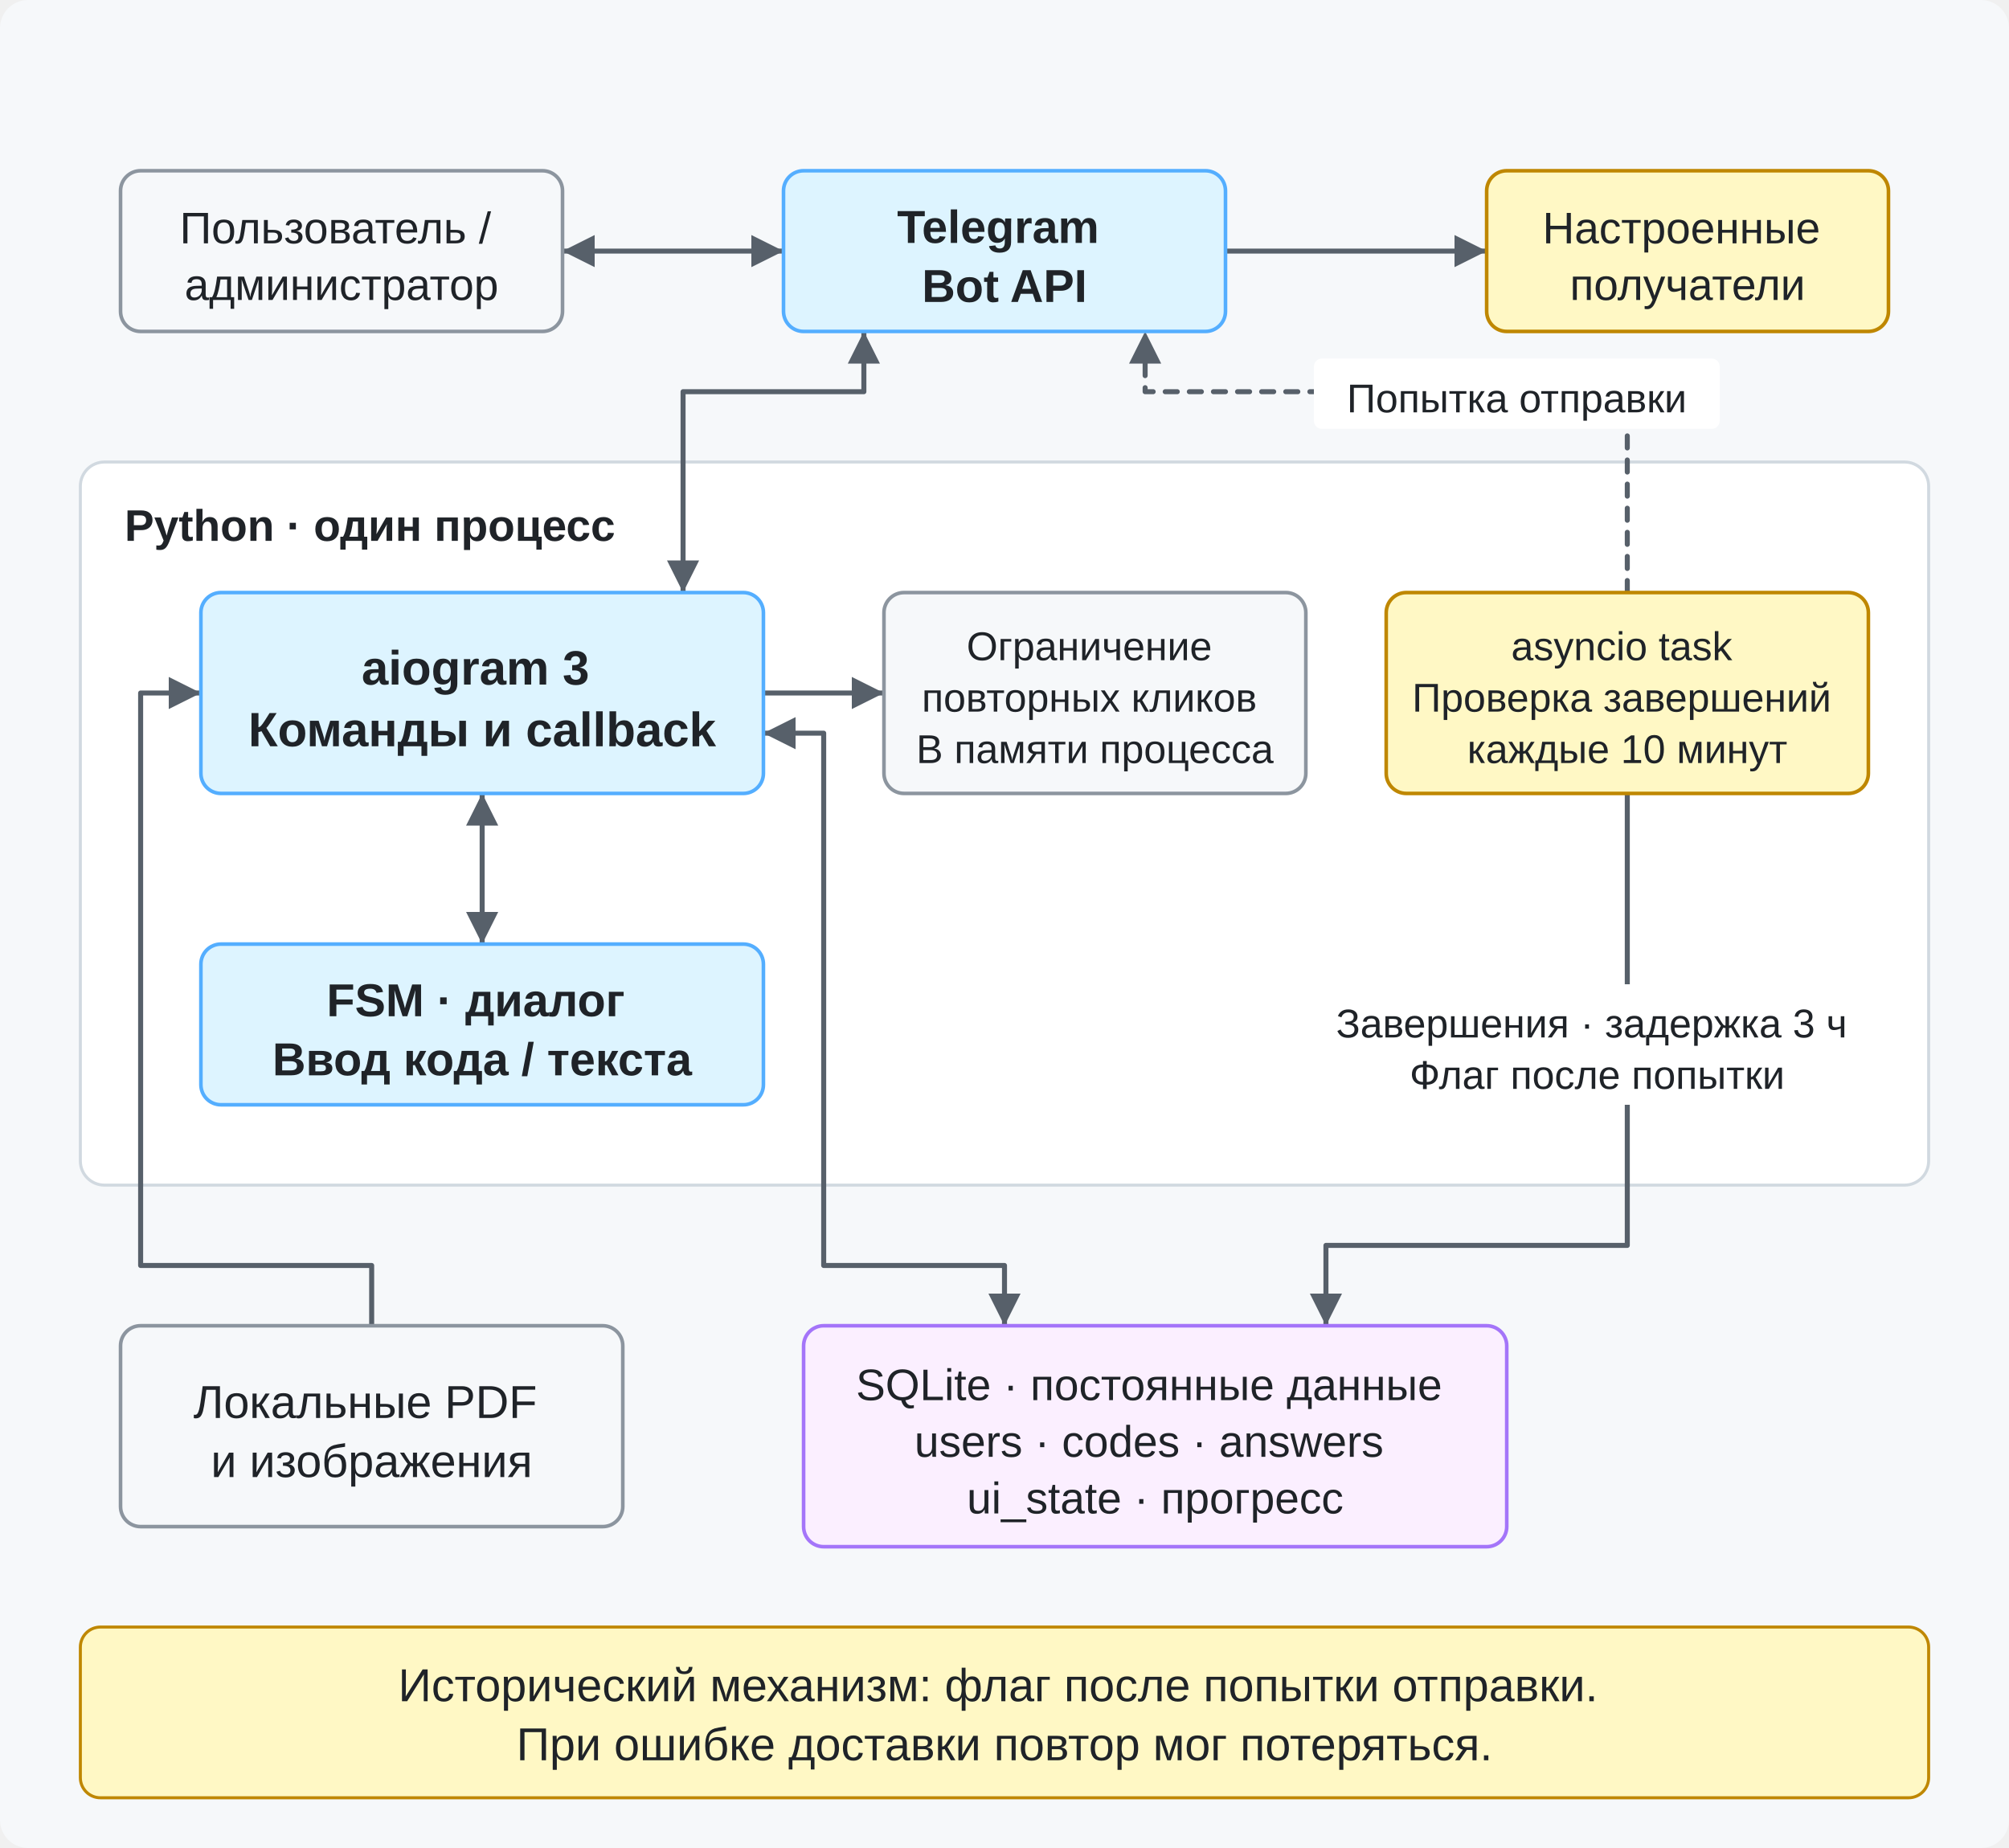
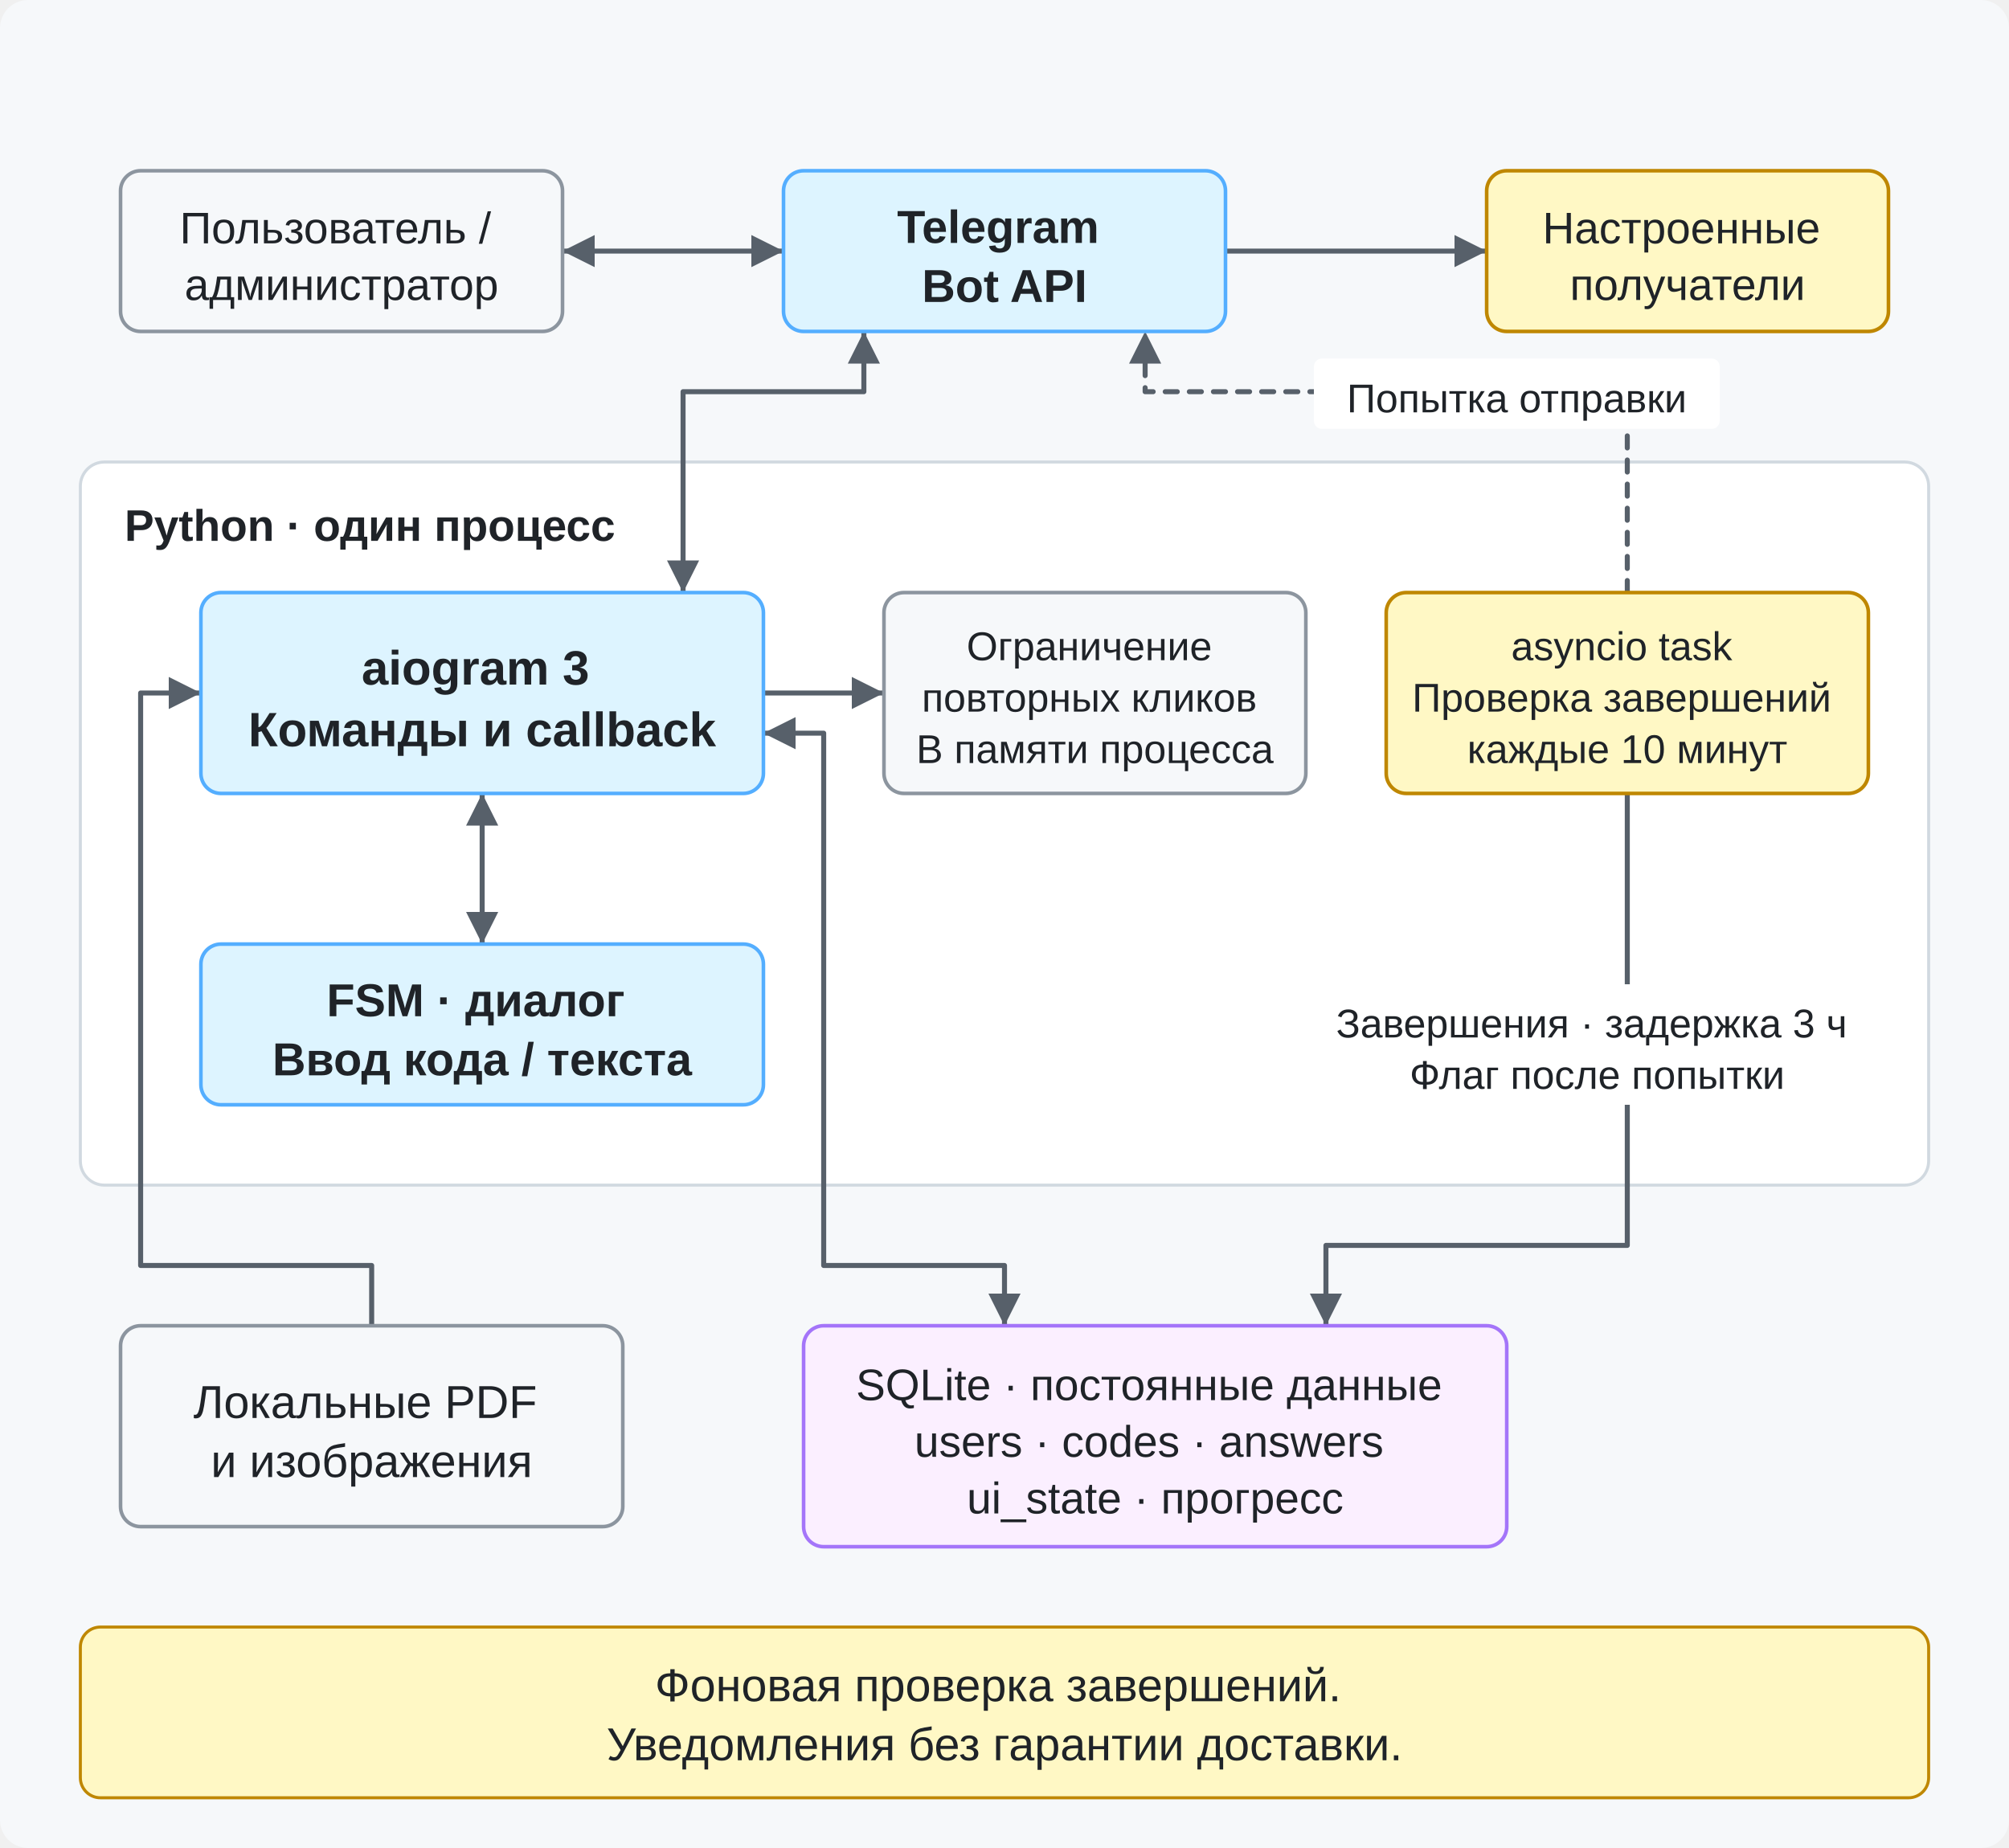
<svg xmlns="http://www.w3.org/2000/svg" width="1000" height="920" viewBox="0 0 1000 920" role="img" aria-labelledby="title desc">
  <defs>
    <marker id="arrow" viewBox="0 0 10 10" refX="9" refY="5" markerWidth="8" markerHeight="8" orient="auto-start-reverse">
      <path d="M 1 1 L 9 5 L 1 9 Z" fill="#57606a" />
    </marker>
  </defs>
  <style>text{font-family:Segoe UI,Arial,sans-serif;fill:#1f2328} .line{fill:none;stroke:#57606a;stroke-width:2.5;stroke-linejoin:round;stroke-linecap:round} .stage{fill:#fff;stroke:#d1d9e0;stroke-width:1.5}</style>
  <rect width="1000" height="920" rx="14" fill="#f6f8fa" />
  <rect x="40" y="230" width="920" height="360" rx="12" class="stage" />
  <text x="62" y="263.0" text-anchor="start" dominant-baseline="middle" font-size="22" font-weight="600">
    <tspan x="62" dy="0.0">Python · один процесс</tspan>
  </text>
  <path data-from="User" data-to="API" d="M 280 125 H 390" class="line" marker-end="url(#arrow)" marker-start="url(#arrow)" />
  <path data-from="API" data-to="Recipient" d="M 610 125 H 740" class="line" marker-end="url(#arrow)" />
  <path data-from="API" data-to="Bot" d="M 430 165 V 195 H 340 V 295" class="line" marker-end="url(#arrow)" marker-start="url(#arrow)" />
  <path data-from="Bot" data-to="FSM" d="M 240 395 V 470" class="line" marker-end="url(#arrow)" marker-start="url(#arrow)" />
  <path data-from="Bot" data-to="Guard" d="M 380 345 H 440" class="line" marker-end="url(#arrow)" />
  <path data-from="Bot" data-to="DB" d="M 380 365 H 410 V 630 H 500 V 660" class="line" marker-end="url(#arrow)" marker-start="url(#arrow)" />
  <path data-from="Assets" data-to="Bot" d="M 185 660 V 630 H 70 V 345 H 100" class="line" marker-end="url(#arrow)" />
  <path data-from="Task" data-to="DB" d="M 810 395 V 620 H 660 V 660" class="line" marker-end="url(#arrow)" />
  <rect x="642.2" y="490.0" width="305.5" height="60.0" rx="4" fill="#fff" />
  <text x="795" y="510.8" text-anchor="middle" dominant-baseline="middle" font-size="20" font-weight="400">
    <tspan x="795" dy="0.0">Завершения · задержка 3 ч</tspan>
    <tspan x="795" dy="25.6">Флаг после попытки</tspan>
  </text>
  <path data-from="Task" data-to="API" d="M 810 295 V 195 H 570 V 165" class="line" marker-end="url(#arrow)" stroke-dasharray="6 6" />
  <rect x="654.0" y="178.5" width="202.0" height="35.0" rx="4" fill="#fff" />
  <text x="755" y="199.6" text-anchor="middle" dominant-baseline="middle" font-size="20" font-weight="400">
    <tspan x="755" dy="0.0">Попытка отправки</tspan>
  </text>
  <g id="node-User">
    <rect x="60" y="85" width="220" height="80" rx="10" fill="#f6f8fa" stroke="#8c959f" stroke-width="1.8" />
    <text x="170.0" y="114.9" text-anchor="middle" dominant-baseline="middle" font-size="22" font-weight="400">
      <tspan x="170.0" dy="0.0">Пользователь /</tspan>
      <tspan x="170.0" dy="28.2">администратор</tspan>
    </text>
  </g>
  <g id="node-API">
    <rect x="390" y="85" width="220" height="80" rx="10" fill="#ddf4ff" stroke="#54aeff" stroke-width="1.8" />
    <text x="500.0" y="114.4" text-anchor="middle" dominant-baseline="middle" font-size="23" font-weight="600">
      <tspan x="500.0" dy="0.0">Telegram</tspan>
      <tspan x="500.0" dy="29.4">Bot API</tspan>
    </text>
  </g>
  <g id="node-Recipient">
    <rect x="740" y="85" width="200" height="80" rx="10" fill="#fff8c5" stroke="#bf8700" stroke-width="1.8" />
    <text x="840.0" y="114.9" text-anchor="middle" dominant-baseline="middle" font-size="22" font-weight="400">
      <tspan x="840.0" dy="0.0">Настроенные</tspan>
      <tspan x="840.0" dy="28.2">получатели</tspan>
    </text>
  </g>
  <g id="node-Bot">
    <rect x="100" y="295" width="280" height="100" rx="10" fill="#ddf4ff" stroke="#54aeff" stroke-width="1.8" />
    <text x="240.0" y="334.0" text-anchor="middle" dominant-baseline="middle" font-size="24" font-weight="600">
      <tspan x="240.0" dy="0.0">aiogram 3</tspan>
      <tspan x="240.0" dy="30.7">Команды и callback</tspan>
    </text>
  </g>
  <g id="node-Guard">
    <rect x="440" y="295" width="210" height="100" rx="10" fill="#f6f8fa" stroke="#8c959f" stroke-width="1.8" />
    <text x="545.0" y="323.0" text-anchor="middle" dominant-baseline="middle" font-size="20" font-weight="400">
      <tspan x="545.0" dy="0.0">Ограничение</tspan>
      <tspan x="545.0" dy="25.6">повторных кликов</tspan>
      <tspan x="545.0" dy="25.6">В памяти процесса</tspan>
    </text>
  </g>
  <g id="node-Task">
    <rect x="690" y="295" width="240" height="100" rx="10" fill="#fff8c5" stroke="#bf8700" stroke-width="1.8" />
    <text x="810.0" y="323.0" text-anchor="middle" dominant-baseline="middle" font-size="20" font-weight="400">
      <tspan x="810.0" dy="0.0">asyncio task</tspan>
      <tspan x="810.0" dy="25.6">Проверка завершений</tspan>
      <tspan x="810.0" dy="25.6">каждые 10 минут</tspan>
    </text>
  </g>
  <g id="node-FSM">
    <rect x="100" y="470" width="280" height="80" rx="10" fill="#ddf4ff" stroke="#54aeff" stroke-width="1.8" />
    <text x="240.0" y="499.4" text-anchor="middle" dominant-baseline="middle" font-size="23" font-weight="600">
      <tspan x="240.0" dy="0.0">FSM · диалог</tspan>
      <tspan x="240.0" dy="29.4">Ввод кода / текста</tspan>
    </text>
  </g>
  <g id="node-Assets">
    <rect x="60" y="660" width="250" height="100" rx="10" fill="#f6f8fa" stroke="#8c959f" stroke-width="1.8" />
    <text x="185.0" y="699.4" text-anchor="middle" dominant-baseline="middle" font-size="23" font-weight="400">
      <tspan x="185.0" dy="0.0">Локальные PDF</tspan>
      <tspan x="185.0" dy="29.4">и изображения</tspan>
    </text>
  </g>
  <g id="node-DB">
    <rect x="400" y="660" width="350" height="110" rx="10" fill="#fbefff" stroke="#a475f9" stroke-width="1.8" />
    <text x="575.0" y="690.8" text-anchor="middle" dominant-baseline="middle" font-size="22" font-weight="400">
      <tspan x="575.0" dy="0.0">SQLite · постоянные данные</tspan>
      <tspan x="575.0" dy="28.2">users · codes · answers</tspan>
      <tspan x="575.0" dy="28.2">ui_state · прогресс</tspan>
    </text>
  </g>
  <rect x="40" y="810" width="920" height="85" rx="10" fill="#fff8c5" stroke="#bf8700" stroke-width="1.5" />
  <text x="500" y="840.4" text-anchor="middle" dominant-baseline="middle" font-size="23" font-weight="400">
-     <tspan x="500" dy="0.0">Исторический механизм: флаг после попытки отправки.</tspan>
-     <tspan x="500" dy="29.4">При ошибке доставки повтор мог потеряться.</tspan>
+     <tspan x="500" dy="0.0">Фоновая проверка завершений.</tspan>
+     <tspan x="500" dy="29.4">Уведомления без гарантии доставки.</tspan>
  </text>
</svg>
